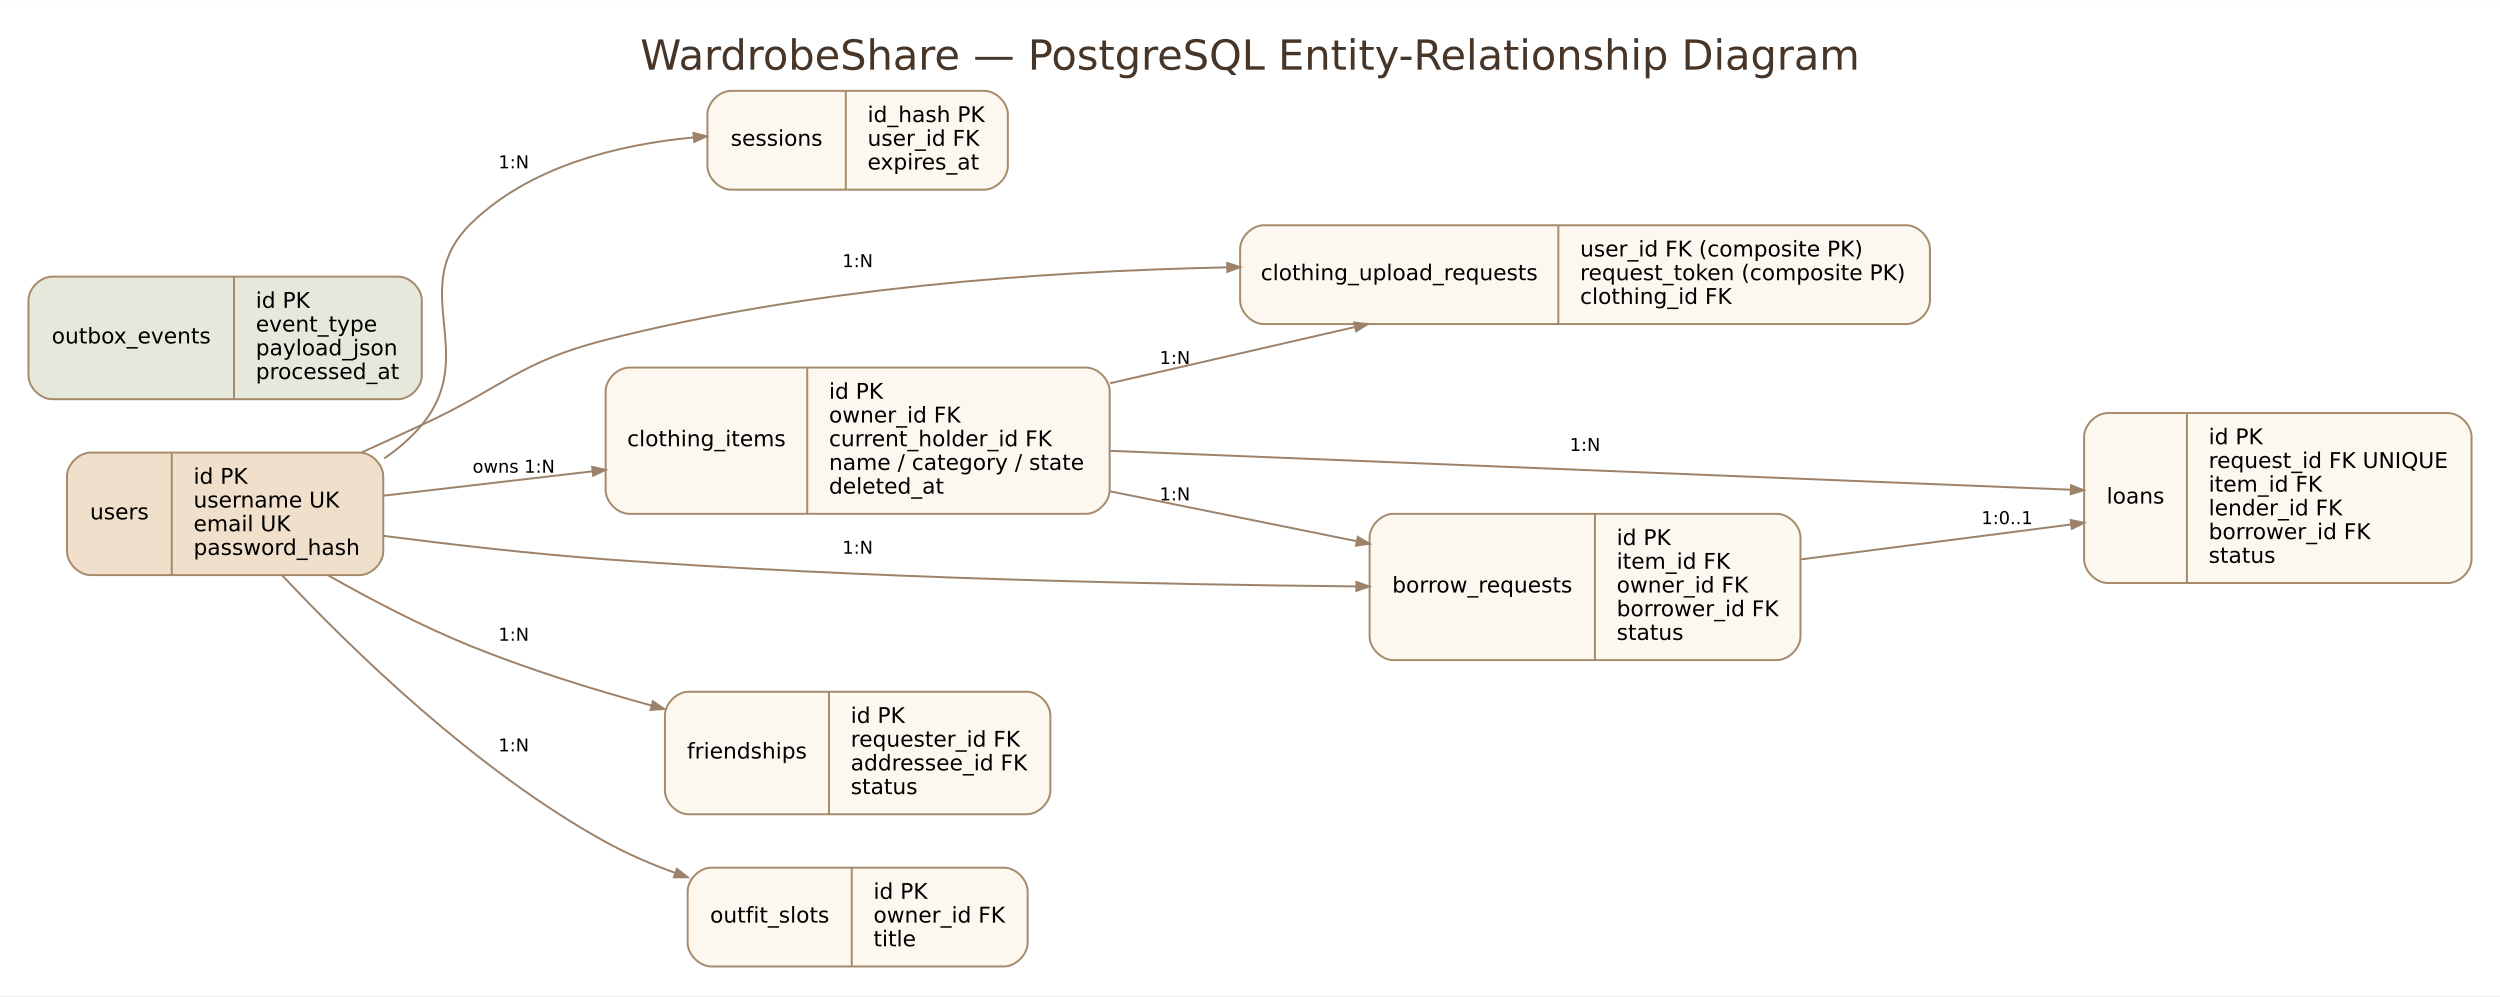
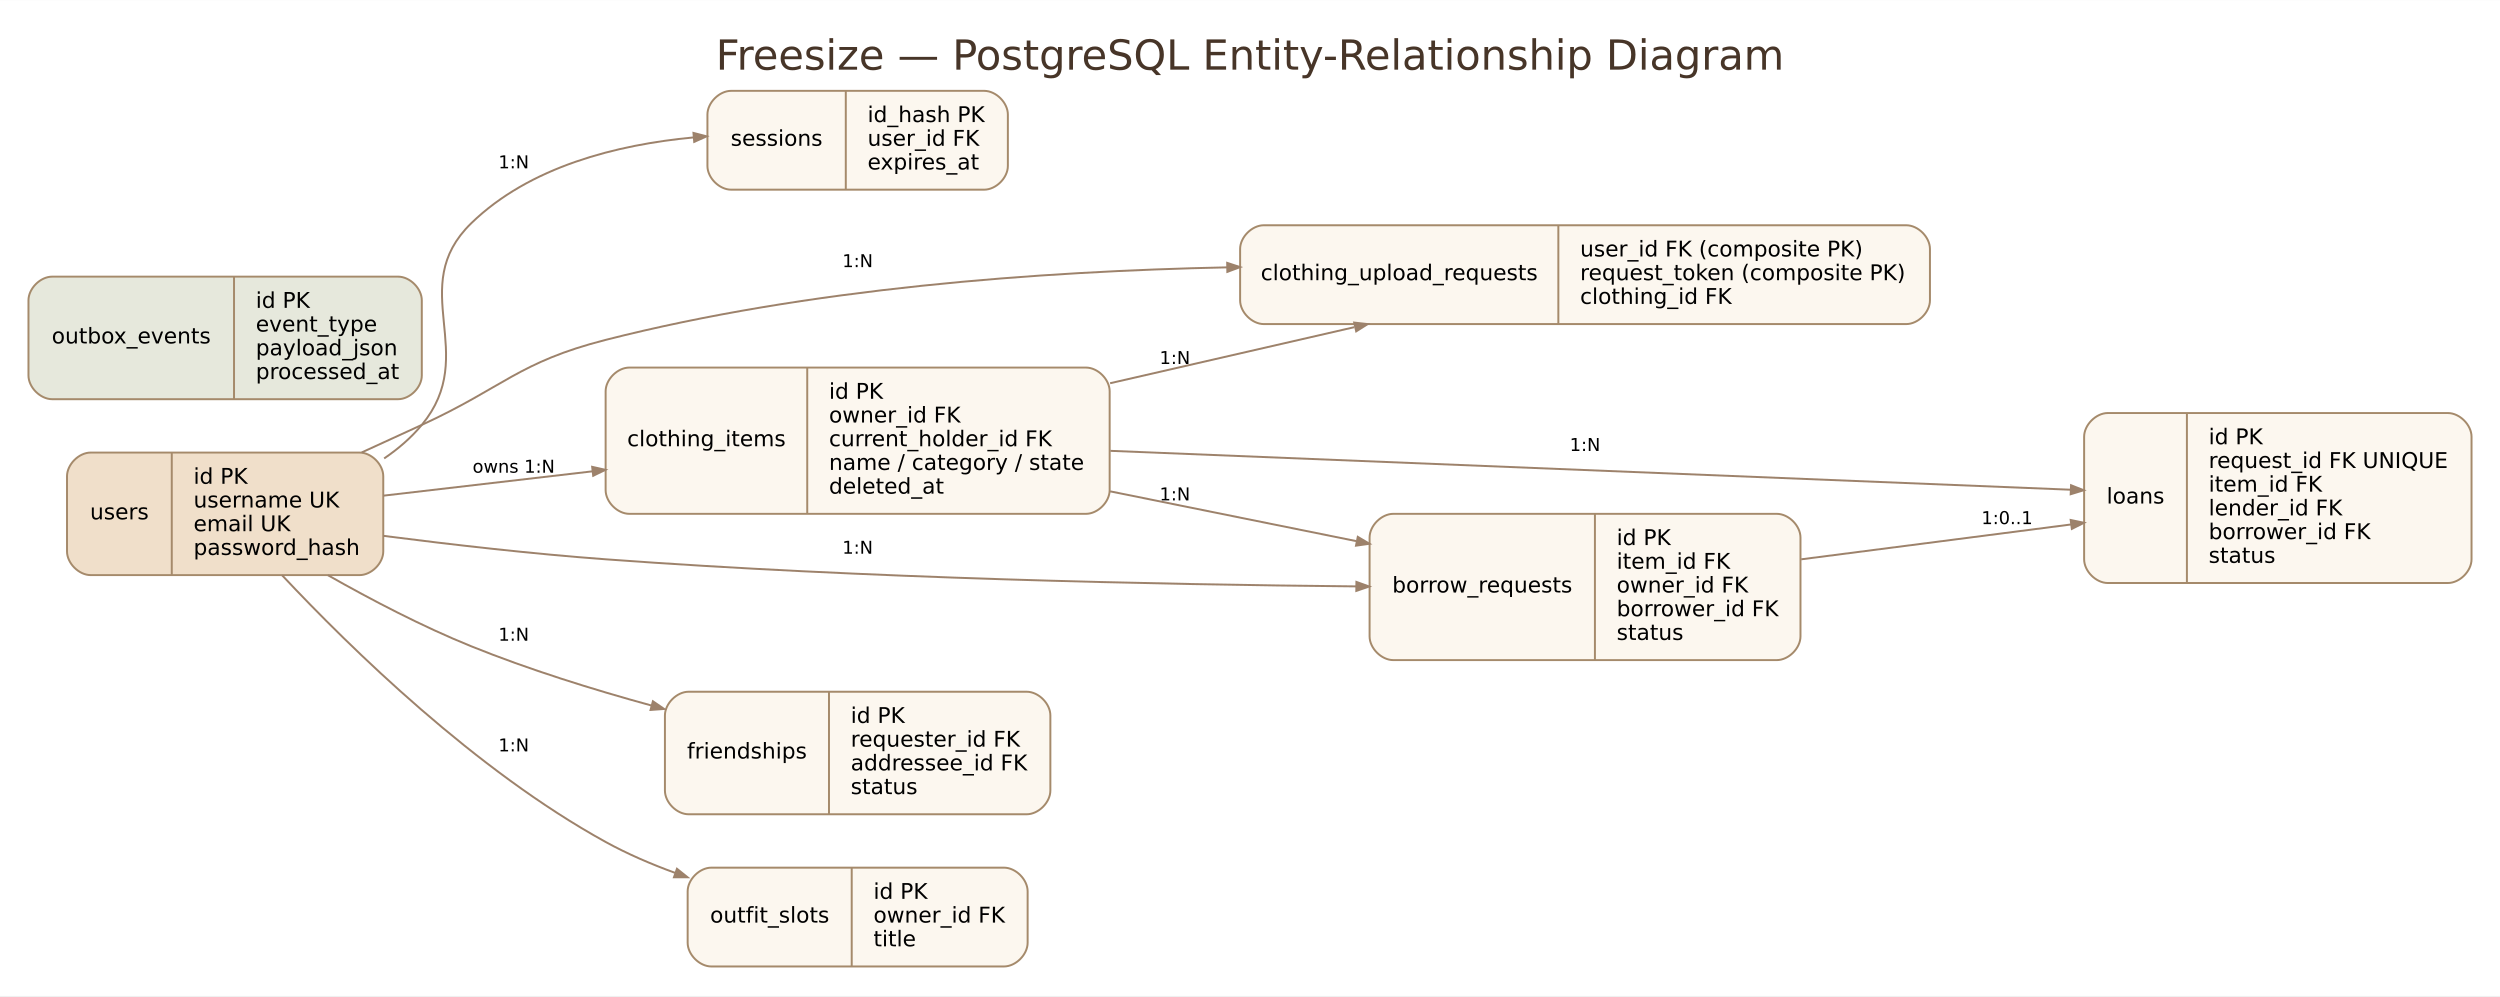
<svg xmlns="http://www.w3.org/2000/svg" width="1265pt" height="504pt" viewBox="0.00 0.00 1264.80 503.80">
  <g id="graph0" class="graph" transform="scale(1 1) rotate(0) translate(14.4 489.4)">
    <polygon fill="white" stroke="transparent" points="-14.4,14.4 -14.4,-489.4 1250.4,-489.4 1250.4,14.4 -14.4,14.4" />
-     <text text-anchor="middle" x="618" y="-454.2" font-family="DejaVu Sans" font-size="21.00" fill="#473528">WardrobeShare — PostgreSQL Entity-Relationship Diagram</text>
+     <text text-anchor="middle" x="618" y="-454.2" font-family="DejaVu Sans" font-size="21.00" fill="#473528">Freesize — PostgreSQL Entity-Relationship Diagram</text>
    <g id="node1" class="node">
      <path fill="#f0dfca" stroke="#a58a6b" d="M31.5,-198.5C31.5,-198.5 167.5,-198.5 167.5,-198.5 173.5,-198.5 179.5,-204.5 179.5,-210.5 179.5,-210.5 179.5,-248.5 179.5,-248.5 179.5,-254.5 173.5,-260.5 167.5,-260.5 167.5,-260.5 31.5,-260.5 31.5,-260.5 25.5,-260.5 19.5,-254.5 19.5,-248.5 19.5,-248.5 19.5,-210.5 19.5,-210.5 19.5,-204.5 25.5,-198.5 31.5,-198.5" />
      <text text-anchor="middle" x="46" y="-226.7" font-family="DejaVu Sans" font-size="11.00">users</text>
      <polyline fill="none" stroke="#a58a6b" points="72.5,-198.5 72.5,-260.5 " />
      <text text-anchor="start" x="83.5" y="-244.7" font-family="DejaVu Sans" font-size="11.00">id PK</text>
      <text text-anchor="start" x="83.5" y="-232.7" font-family="DejaVu Sans" font-size="11.00">username UK</text>
      <text text-anchor="start" x="83.5" y="-220.7" font-family="DejaVu Sans" font-size="11.00">email UK</text>
      <text text-anchor="start" x="83.5" y="-208.7" font-family="DejaVu Sans" font-size="11.00">password_hash</text>
    </g>
    <g id="node2" class="node">
      <path fill="#fcf7ef" stroke="#a58a6b" d="M355.5,-393.5C355.5,-393.5 483.5,-393.5 483.5,-393.5 489.5,-393.5 495.5,-399.5 495.5,-405.5 495.5,-405.5 495.5,-431.5 495.5,-431.5 495.5,-437.5 489.5,-443.5 483.5,-443.5 483.5,-443.5 355.5,-443.5 355.5,-443.5 349.5,-443.5 343.5,-437.5 343.5,-431.5 343.5,-431.5 343.5,-405.5 343.5,-405.5 343.5,-399.5 349.5,-393.5 355.5,-393.5" />
      <text text-anchor="middle" x="378.5" y="-415.7" font-family="DejaVu Sans" font-size="11.00">sessions</text>
      <polyline fill="none" stroke="#a58a6b" points="413.5,-393.5 413.5,-443.5 " />
      <text text-anchor="start" x="424.5" y="-427.7" font-family="DejaVu Sans" font-size="11.00">id_hash PK</text>
      <text text-anchor="start" x="424.5" y="-415.7" font-family="DejaVu Sans" font-size="11.00">user_id FK</text>
      <text text-anchor="start" x="424.5" y="-403.7" font-family="DejaVu Sans" font-size="11.00">expires_at</text>
    </g>
    <g id="edge1" class="edge">
      <path fill="none" stroke="#9d826b" d="M179.95,-257.53C187.07,-262.37 193.61,-267.98 199,-274.5 228.76,-310.46 190.54,-343.96 224,-376.5 253.5,-405.19 297.65,-416.27 336.44,-419.93" />
      <polygon fill="#9d826b" stroke="#9d826b" points="336.44,-422.21 343.11,-420.49 336.82,-417.68 336.44,-422.21" />
      <text text-anchor="middle" x="245.5" y="-404.3" font-family="DejaVu Sans" font-size="9.00">1:N</text>
    </g>
    <g id="node3" class="node">
      <path fill="#fcf7ef" stroke="#a58a6b" d="M304,-229.5C304,-229.5 535,-229.5 535,-229.5 541,-229.5 547,-235.5 547,-241.5 547,-241.5 547,-291.5 547,-291.5 547,-297.5 541,-303.5 535,-303.5 535,-303.5 304,-303.5 304,-303.5 298,-303.5 292,-297.5 292,-291.5 292,-291.5 292,-241.5 292,-241.5 292,-235.5 298,-229.5 304,-229.5" />
      <text text-anchor="middle" x="343" y="-263.7" font-family="DejaVu Sans" font-size="11.00">clothing_items</text>
      <polyline fill="none" stroke="#a58a6b" points="394,-229.5 394,-303.5 " />
      <text text-anchor="start" x="405" y="-287.7" font-family="DejaVu Sans" font-size="11.00">id PK</text>
      <text text-anchor="start" x="405" y="-275.7" font-family="DejaVu Sans" font-size="11.00">owner_id FK</text>
      <text text-anchor="start" x="405" y="-263.7" font-family="DejaVu Sans" font-size="11.00">current_holder_id FK</text>
      <text text-anchor="start" x="405" y="-251.7" font-family="DejaVu Sans" font-size="11.00">name / category / state</text>
      <text text-anchor="start" x="405" y="-239.7" font-family="DejaVu Sans" font-size="11.00">deleted_at</text>
    </g>
    <g id="edge2" class="edge">
      <path fill="none" stroke="#9d826b" d="M179.52,-238.69C211.46,-242.41 249.24,-246.81 285.21,-250.99" />
      <polygon fill="#9d826b" stroke="#9d826b" points="285.19,-253.28 291.91,-251.77 285.71,-248.76 285.19,-253.28" />
      <text text-anchor="middle" x="245.5" y="-250.3" font-family="DejaVu Sans" font-size="9.00">owns 1:N</text>
    </g>
    <g id="node4" class="node">
      <path fill="#fcf7ef" stroke="#a58a6b" d="M625,-325.5C625,-325.5 950,-325.5 950,-325.5 956,-325.5 962,-331.5 962,-337.5 962,-337.5 962,-363.5 962,-363.5 962,-369.5 956,-375.5 950,-375.5 950,-375.5 625,-375.5 625,-375.5 619,-375.5 613,-369.5 613,-363.5 613,-363.5 613,-337.5 613,-337.5 613,-331.5 619,-325.5 625,-325.5" />
      <text text-anchor="middle" x="693.5" y="-347.7" font-family="DejaVu Sans" font-size="11.00">clothing_upload_requests</text>
      <polyline fill="none" stroke="#a58a6b" points="774,-325.5 774,-375.5 " />
      <text text-anchor="start" x="785" y="-359.7" font-family="DejaVu Sans" font-size="11.00">user_id FK (composite PK)</text>
      <text text-anchor="start" x="785" y="-347.7" font-family="DejaVu Sans" font-size="11.00">request_token (composite PK)</text>
      <text text-anchor="start" x="785" y="-335.7" font-family="DejaVu Sans" font-size="11.00">clothing_id FK</text>
    </g>
    <g id="edge7" class="edge">
      <path fill="none" stroke="#9d826b" d="M168.61,-260.57C178.8,-265.23 189.18,-269.99 199,-274.5 240.38,-293.52 247.88,-306.24 292,-317.5 394.08,-343.55 511.62,-352.23 606.5,-354.2" />
      <polygon fill="#9d826b" stroke="#9d826b" points="606.46,-356.47 613,-354.32 606.54,-351.92 606.46,-356.47" />
      <text text-anchor="middle" x="419.5" y="-354.3" font-family="DejaVu Sans" font-size="9.00">1:N</text>
    </g>
    <g id="node5" class="node">
      <path fill="#fcf7ef" stroke="#a58a6b" d="M334,-77.5C334,-77.5 505,-77.5 505,-77.5 511,-77.5 517,-83.5 517,-89.5 517,-89.5 517,-127.5 517,-127.5 517,-133.5 511,-139.5 505,-139.5 505,-139.5 334,-139.5 334,-139.5 328,-139.5 322,-133.5 322,-127.5 322,-127.5 322,-89.5 322,-89.5 322,-83.5 328,-77.5 334,-77.5" />
      <text text-anchor="middle" x="363.5" y="-105.7" font-family="DejaVu Sans" font-size="11.00">friendships</text>
      <polyline fill="none" stroke="#a58a6b" points="405,-77.5 405,-139.5 " />
      <text text-anchor="start" x="416" y="-123.7" font-family="DejaVu Sans" font-size="11.00">id PK</text>
      <text text-anchor="start" x="416" y="-111.7" font-family="DejaVu Sans" font-size="11.00">requester_id FK</text>
      <text text-anchor="start" x="416" y="-99.7" font-family="DejaVu Sans" font-size="11.00">addressee_id FK</text>
      <text text-anchor="start" x="416" y="-87.7" font-family="DejaVu Sans" font-size="11.00">status</text>
    </g>
    <g id="edge3" class="edge">
      <path fill="none" stroke="#9d826b" d="M151.51,-198.45C173.3,-186.08 199.35,-172.46 224,-162.5 252.97,-150.8 285.35,-140.69 315.26,-132.5" />
      <polygon fill="#9d826b" stroke="#9d826b" points="315.92,-134.68 321.6,-130.78 314.73,-130.28 315.92,-134.68" />
      <text text-anchor="middle" x="245.5" y="-165.3" font-family="DejaVu Sans" font-size="9.00">1:N</text>
    </g>
    <g id="node6" class="node">
      <path fill="#fcf7ef" stroke="#a58a6b" d="M345.5,-0.5C345.5,-0.5 493.5,-0.5 493.5,-0.5 499.5,-0.5 505.5,-6.5 505.5,-12.5 505.5,-12.5 505.5,-38.5 505.5,-38.5 505.5,-44.5 499.5,-50.5 493.5,-50.5 493.5,-50.5 345.5,-50.5 345.5,-50.5 339.5,-50.5 333.5,-44.5 333.5,-38.5 333.5,-38.5 333.5,-12.5 333.5,-12.5 333.5,-6.5 339.5,-0.5 345.5,-0.5" />
      <text text-anchor="middle" x="375" y="-22.7" font-family="DejaVu Sans" font-size="11.00">outfit_slots</text>
      <polyline fill="none" stroke="#a58a6b" points="416.5,-0.5 416.5,-50.5 " />
      <text text-anchor="start" x="427.5" y="-34.7" font-family="DejaVu Sans" font-size="11.00">id PK</text>
      <text text-anchor="start" x="427.5" y="-22.7" font-family="DejaVu Sans" font-size="11.00">owner_id FK</text>
      <text text-anchor="start" x="427.5" y="-10.7" font-family="DejaVu Sans" font-size="11.00">title</text>
    </g>
    <g id="edge4" class="edge">
      <path fill="none" stroke="#9d826b" d="M128.32,-198.42C163.15,-161.29 226.27,-99.66 292,-63.5 302.95,-57.48 314.97,-52.29 327.11,-47.87" />
      <polygon fill="#9d826b" stroke="#9d826b" points="328.09,-49.93 333.46,-45.62 326.58,-45.64 328.09,-49.93" />
      <text text-anchor="middle" x="245.5" y="-109.3" font-family="DejaVu Sans" font-size="9.00">1:N</text>
    </g>
    <g id="node7" class="node">
      <path fill="#fcf7ef" stroke="#a58a6b" d="M690.5,-155.5C690.5,-155.5 884.5,-155.5 884.5,-155.5 890.5,-155.5 896.5,-161.5 896.5,-167.5 896.5,-167.5 896.5,-217.5 896.5,-217.5 896.5,-223.5 890.5,-229.5 884.5,-229.5 884.5,-229.5 690.5,-229.5 690.5,-229.5 684.5,-229.5 678.5,-223.5 678.5,-217.5 678.5,-217.5 678.5,-167.5 678.5,-167.5 678.5,-161.5 684.5,-155.5 690.5,-155.5" />
      <text text-anchor="middle" x="735.5" y="-189.7" font-family="DejaVu Sans" font-size="11.00">borrow_requests</text>
      <polyline fill="none" stroke="#a58a6b" points="792.5,-155.5 792.5,-229.5 " />
      <text text-anchor="start" x="803.5" y="-213.7" font-family="DejaVu Sans" font-size="11.00">id PK</text>
      <text text-anchor="start" x="803.5" y="-201.7" font-family="DejaVu Sans" font-size="11.00">item_id FK</text>
      <text text-anchor="start" x="803.5" y="-189.7" font-family="DejaVu Sans" font-size="11.00">owner_id FK</text>
      <text text-anchor="start" x="803.5" y="-177.7" font-family="DejaVu Sans" font-size="11.00">borrower_id FK</text>
      <text text-anchor="start" x="803.5" y="-165.7" font-family="DejaVu Sans" font-size="11.00">status</text>
    </g>
    <g id="edge5" class="edge">
      <path fill="none" stroke="#9d826b" d="M179.54,-218.36C214.01,-213.93 254.93,-209.24 292,-206.5 421.91,-196.88 571.46,-193.74 671.78,-192.79" />
      <polygon fill="#9d826b" stroke="#9d826b" points="671.84,-195.06 678.31,-192.73 671.79,-190.51 671.84,-195.06" />
      <text text-anchor="middle" x="419.5" y="-209.3" font-family="DejaVu Sans" font-size="9.00">1:N</text>
    </g>
    <g id="edge6" class="edge">
      <path fill="none" stroke="#9d826b" d="M547.23,-295.58C587.35,-304.79 631.47,-314.92 670.78,-323.94" />
      <polygon fill="#9d826b" stroke="#9d826b" points="670.71,-326.26 677.55,-325.5 671.73,-321.82 670.71,-326.26" />
      <text text-anchor="middle" x="580" y="-305.3" font-family="DejaVu Sans" font-size="9.00">1:N</text>
    </g>
    <g id="edge8" class="edge">
      <path fill="none" stroke="#9d826b" d="M547.23,-240.88C587.64,-232.71 632.11,-223.71 671.64,-215.72" />
      <polygon fill="#9d826b" stroke="#9d826b" points="672.53,-217.86 678.45,-214.35 671.63,-213.4 672.53,-217.86" />
      <text text-anchor="middle" x="580" y="-236.3" font-family="DejaVu Sans" font-size="9.00">1:N</text>
    </g>
    <g id="node8" class="node">
      <path fill="#fcf7ef" stroke="#a58a6b" d="M1052,-194.5C1052,-194.5 1224,-194.5 1224,-194.5 1230,-194.5 1236,-200.5 1236,-206.5 1236,-206.5 1236,-268.5 1236,-268.5 1236,-274.5 1230,-280.5 1224,-280.5 1224,-280.5 1052,-280.5 1052,-280.5 1046,-280.5 1040,-274.5 1040,-268.5 1040,-268.5 1040,-206.5 1040,-206.5 1040,-200.5 1046,-194.5 1052,-194.5" />
      <text text-anchor="middle" x="1066" y="-234.7" font-family="DejaVu Sans" font-size="11.00">loans</text>
      <polyline fill="none" stroke="#a58a6b" points="1092,-194.5 1092,-280.5 " />
      <text text-anchor="start" x="1103" y="-264.7" font-family="DejaVu Sans" font-size="11.00">id PK</text>
      <text text-anchor="start" x="1103" y="-252.7" font-family="DejaVu Sans" font-size="11.00">request_id FK UNIQUE</text>
      <text text-anchor="start" x="1103" y="-240.7" font-family="DejaVu Sans" font-size="11.00">item_id FK</text>
      <text text-anchor="start" x="1103" y="-228.7" font-family="DejaVu Sans" font-size="11.00">lender_id FK</text>
      <text text-anchor="start" x="1103" y="-216.7" font-family="DejaVu Sans" font-size="11.00">borrower_id FK</text>
      <text text-anchor="start" x="1103" y="-204.7" font-family="DejaVu Sans" font-size="11.00">status</text>
    </g>
    <g id="edge10" class="edge">
      <path fill="none" stroke="#9d826b" d="M547.36,-261.37C685.66,-255.77 904.39,-246.91 1032.97,-241.71" />
      <polygon fill="#9d826b" stroke="#9d826b" points="1033.39,-243.97 1039.79,-241.43 1033.2,-239.42 1033.39,-243.97" />
      <text text-anchor="middle" x="787.5" y="-261.3" font-family="DejaVu Sans" font-size="9.00">1:N</text>
    </g>
    <g id="edge9" class="edge">
      <path fill="none" stroke="#9d826b" d="M896.86,-206.49C940.38,-212.11 990.33,-218.56 1033.37,-224.12" />
      <polygon fill="#9d826b" stroke="#9d826b" points="1033.2,-226.39 1039.94,-224.97 1033.79,-221.88 1033.2,-226.39" />
      <text text-anchor="middle" x="1001" y="-224.3" font-family="DejaVu Sans" font-size="9.00">1:0..1</text>
    </g>
    <g id="node9" class="node">
      <path fill="#e6e8dc" stroke="#a58a6b" d="M12,-287.5C12,-287.5 187,-287.5 187,-287.5 193,-287.5 199,-293.5 199,-299.5 199,-299.5 199,-337.5 199,-337.5 199,-343.5 193,-349.5 187,-349.5 187,-349.5 12,-349.5 12,-349.5 6,-349.5 0,-343.5 0,-337.5 0,-337.5 0,-299.5 0,-299.5 0,-293.5 6,-287.5 12,-287.5" />
      <text text-anchor="middle" x="52" y="-315.7" font-family="DejaVu Sans" font-size="11.00">outbox_events</text>
      <polyline fill="none" stroke="#a58a6b" points="104,-287.5 104,-349.5 " />
      <text text-anchor="start" x="115" y="-333.7" font-family="DejaVu Sans" font-size="11.00">id PK</text>
      <text text-anchor="start" x="115" y="-321.7" font-family="DejaVu Sans" font-size="11.00">event_type</text>
      <text text-anchor="start" x="115" y="-309.7" font-family="DejaVu Sans" font-size="11.00">payload_json</text>
      <text text-anchor="start" x="115" y="-297.7" font-family="DejaVu Sans" font-size="11.00">processed_at</text>
    </g>
  </g>
</svg>
